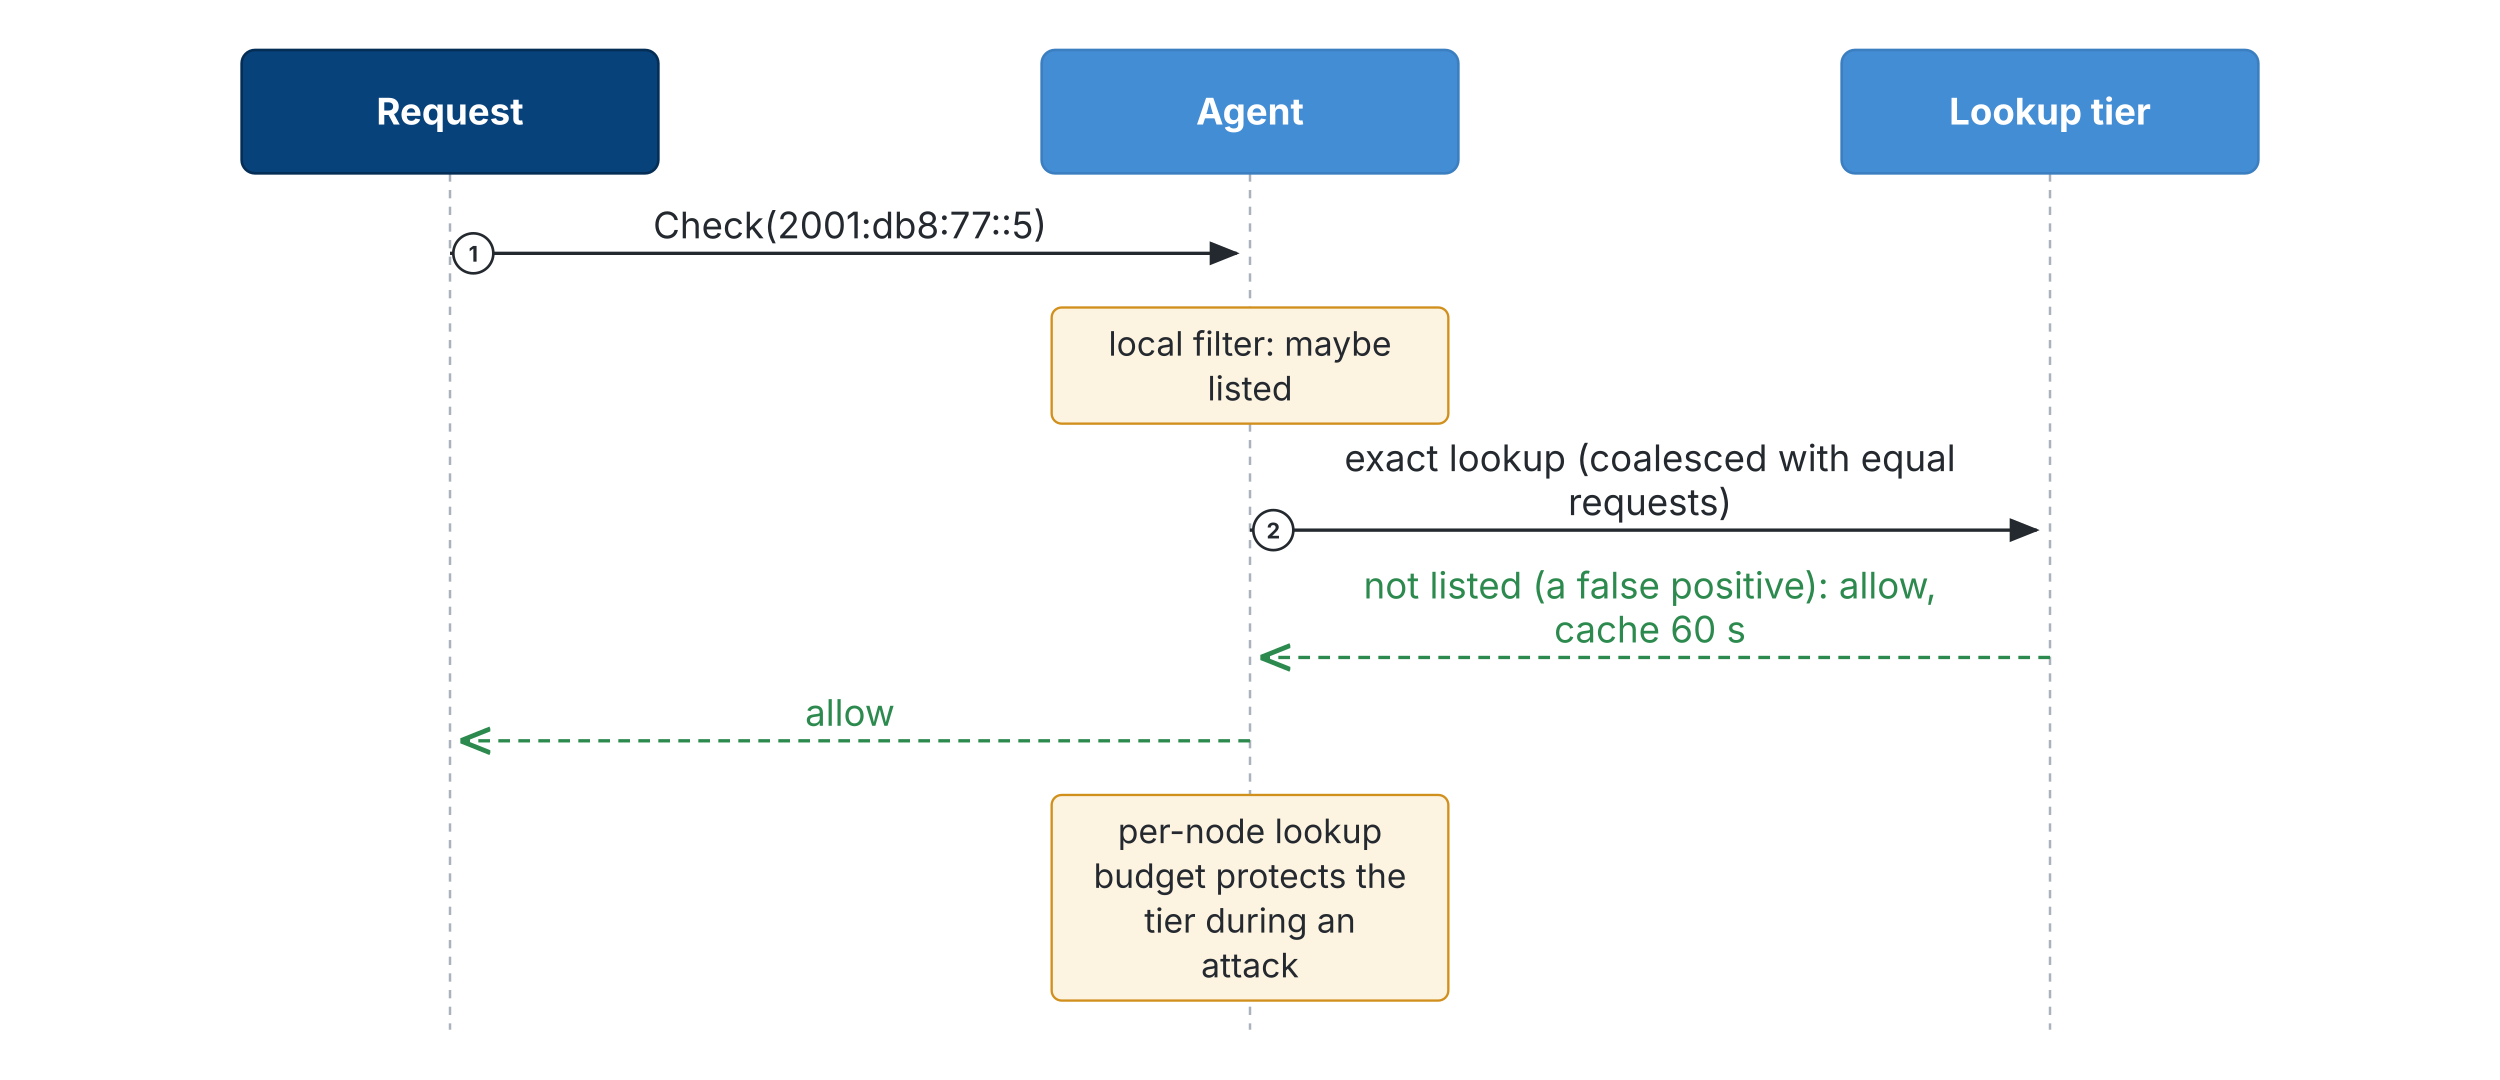
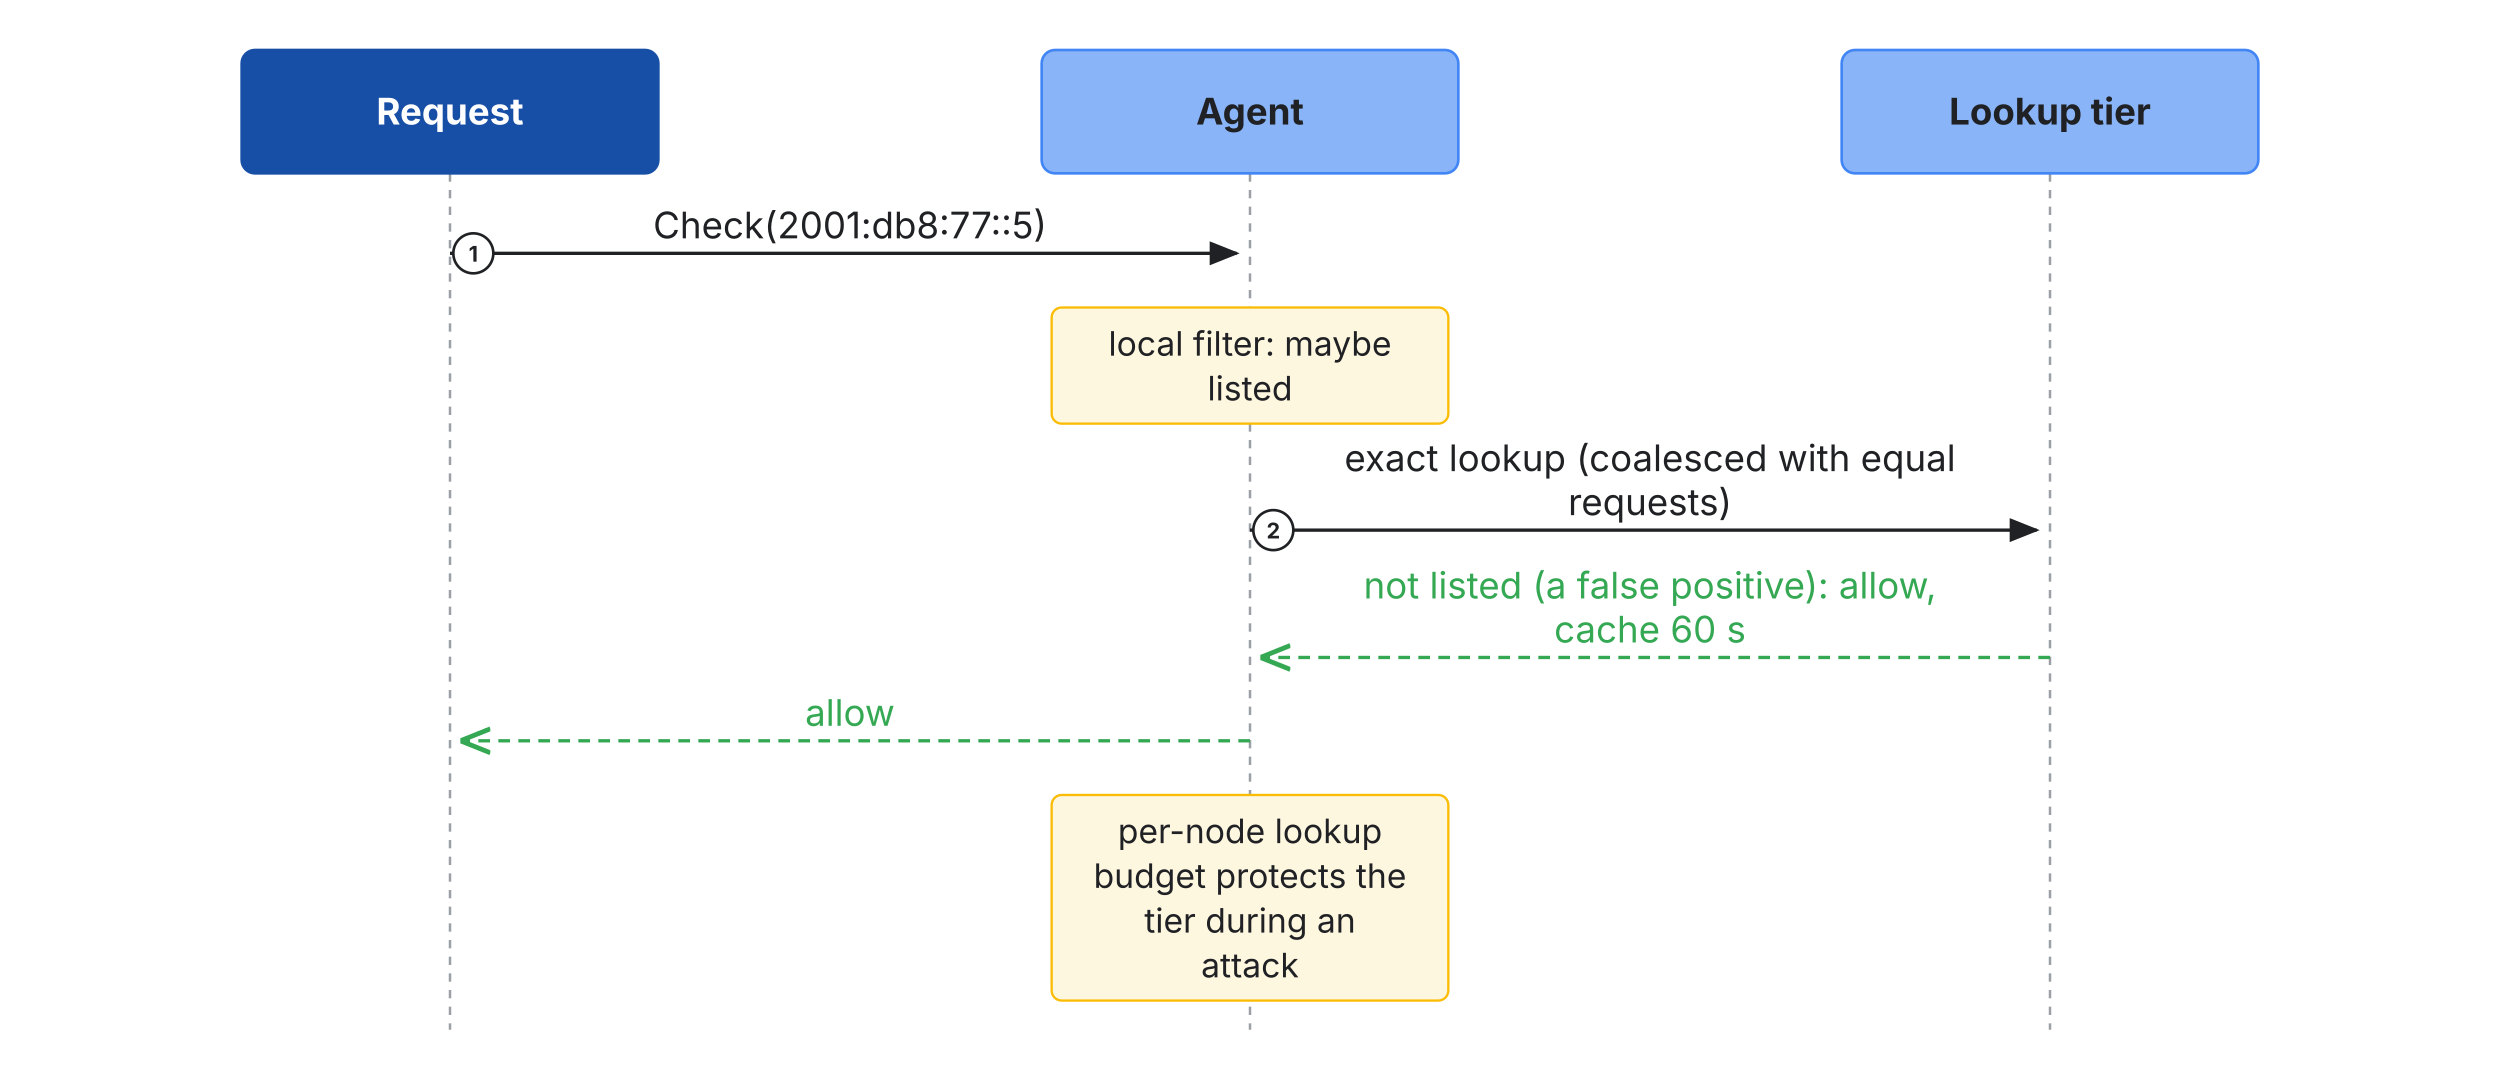
<svg xmlns="http://www.w3.org/2000/svg" class="seq" viewBox="0 0 1500 648" width="1500" height="648">
  <defs>
-     <marker id="sq-f-2d8a4e" viewBox="0 0 10 10" refX="9" refY="5" markerWidth="9" markerHeight="9" orient="auto">
-       <path d="M0,1 L10,5 L0,9 z" fill="#2d8a4e" />
+     <marker id="sq-f-ea4335" viewBox="0 0 10 10" refX="9" refY="5" markerWidth="9" markerHeight="9" orient="auto">
+       <path d="M0,1 L10,5 L0,9 z" fill="#ea4335" />
    </marker>
-     <marker id="sq-o-2d8a4e" viewBox="0 0 10 10" refX="9" refY="5" markerWidth="9" markerHeight="9" orient="auto">
-       <path d="M0,1 L10,5 L0,9" fill="none" stroke="#2d8a4e" stroke-width="1.6" />
+     <marker id="sq-o-ea4335" viewBox="0 0 10 10" refX="9" refY="5" markerWidth="9" markerHeight="9" orient="auto">
+       <path d="M0,1 L10,5 L0,9" fill="none" stroke="#ea4335" stroke-width="1.6" />
    </marker>
-     <marker id="sq-f-24292f" viewBox="0 0 10 10" refX="9" refY="5" markerWidth="9" markerHeight="9" orient="auto">
-       <path d="M0,1 L10,5 L0,9 z" fill="#24292f" />
+     <marker id="sq-f-202124" viewBox="0 0 10 10" refX="9" refY="5" markerWidth="9" markerHeight="9" orient="auto">
+       <path d="M0,1 L10,5 L0,9 z" fill="#202124" />
    </marker>
-     <marker id="sq-o-24292f" viewBox="0 0 10 10" refX="9" refY="5" markerWidth="9" markerHeight="9" orient="auto">
-       <path d="M0,1 L10,5 L0,9" fill="none" stroke="#24292f" stroke-width="1.6" />
+     <marker id="sq-o-202124" viewBox="0 0 10 10" refX="9" refY="5" markerWidth="9" markerHeight="9" orient="auto">
+       <path d="M0,1 L10,5 L0,9" fill="none" stroke="#202124" stroke-width="1.6" />
    </marker>
-     <marker id="sq-f-c8341f" viewBox="0 0 10 10" refX="9" refY="5" markerWidth="9" markerHeight="9" orient="auto">
-       <path d="M0,1 L10,5 L0,9 z" fill="#c8341f" />
+     <marker id="sq-f-34a853" viewBox="0 0 10 10" refX="9" refY="5" markerWidth="9" markerHeight="9" orient="auto">
+       <path d="M0,1 L10,5 L0,9 z" fill="#34a853" />
    </marker>
-     <marker id="sq-o-c8341f" viewBox="0 0 10 10" refX="9" refY="5" markerWidth="9" markerHeight="9" orient="auto">
-       <path d="M0,1 L10,5 L0,9" fill="none" stroke="#c8341f" stroke-width="1.6" />
+     <marker id="sq-o-34a853" viewBox="0 0 10 10" refX="9" refY="5" markerWidth="9" markerHeight="9" orient="auto">
+       <path d="M0,1 L10,5 L0,9" fill="none" stroke="#34a853" stroke-width="1.6" />
    </marker>
  </defs>
  <rect width="1500" height="648" fill="#ffffff" />
-   <line x1="270.0" y1="104" x2="270.0" y2="617.84" stroke="#aab3bd" stroke-width="1.5" stroke-dasharray="5 5" />
-   <rect x="145.0" y="30" width="250" height="74" rx="8" fill="#08427b" stroke="#052e56" stroke-width="1.6" />
-   <text x="270.0" y="74.7" text-anchor="middle" font-family="Inter, Helvetica, Arial, sans-serif" font-size="22" font-weight="700" fill="#ffffff">Request</text>
-   <line x1="750.0" y1="104" x2="750.0" y2="617.84" stroke="#aab3bd" stroke-width="1.5" stroke-dasharray="5 5" />
-   <rect x="625.0" y="30" width="250" height="74" rx="8" fill="#438dd5" stroke="#3c7fc0" stroke-width="1.6" />
-   <text x="750.0" y="74.7" text-anchor="middle" font-family="Inter, Helvetica, Arial, sans-serif" font-size="22" font-weight="700" fill="#ffffff">Agent</text>
-   <line x1="1230.0" y1="104" x2="1230.0" y2="617.84" stroke="#aab3bd" stroke-width="1.5" stroke-dasharray="5 5" />
-   <rect x="1105.0" y="30" width="250" height="74" rx="8" fill="#438dd5" stroke="#3c7fc0" stroke-width="1.6" />
-   <text x="1230.0" y="74.7" text-anchor="middle" font-family="Inter, Helvetica, Arial, sans-serif" font-size="22" font-weight="700" fill="#ffffff">Lookup tier</text>
-   <line x1="270.0" y1="152.0" x2="742.0" y2="152.0" stroke="#24292f" stroke-width="2" marker-end="url(#sq-f-24292f)" />
-   <circle cx="284.0" cy="152.0" r="12" fill="#ffffff" stroke="#24292f" stroke-width="1.6" />
-   <text x="284.0" y="157.0" text-anchor="middle" font-family="Inter, Helvetica, Arial, sans-serif" font-size="13" font-weight="700" fill="#24292f">1</text>
-   <text x="510.0" y="143.0" text-anchor="middle" font-family="Inter, Helvetica, Arial, sans-serif" font-size="22" fill="#24292f" font-weight="400" paint-order="stroke" stroke="#ffffff" stroke-width="5" stroke-linejoin="round">Check(2001:db8:77::5)</text>
-   <rect x="631.0" y="184.5" width="238.0" height="69.68" rx="6" fill="#fdf3e1" stroke="#d18f1c" stroke-width="1.4" />
-   <text x="750.0" y="213.4" text-anchor="middle" font-family="Inter, Helvetica, Arial, sans-serif" font-size="20.2" fill="#24292f">local filter: maybe</text>
-   <text x="750.0" y="240.24" text-anchor="middle" font-family="Inter, Helvetica, Arial, sans-serif" font-size="20.2" fill="#24292f">listed</text>
-   <line x1="750.0" y1="318.08" x2="1222.0" y2="318.08" stroke="#24292f" stroke-width="2" marker-end="url(#sq-f-24292f)" />
-   <circle cx="764.0" cy="318.08" r="12" fill="#ffffff" stroke="#24292f" stroke-width="1.6" />
-   <text x="764.0" y="323.08" text-anchor="middle" font-family="Inter, Helvetica, Arial, sans-serif" font-size="13" font-weight="700" fill="#24292f">2</text>
-   <text x="990.0" y="282.68" text-anchor="middle" font-family="Inter, Helvetica, Arial, sans-serif" font-size="22" fill="#24292f" font-weight="400" paint-order="stroke" stroke="#ffffff" stroke-width="5" stroke-linejoin="round">exact lookup (coalesced with equal</text>
-   <text x="990.0" y="309.08" text-anchor="middle" font-family="Inter, Helvetica, Arial, sans-serif" font-size="22" fill="#24292f" font-weight="400" paint-order="stroke" stroke="#ffffff" stroke-width="5" stroke-linejoin="round">requests)</text>
-   <line x1="1230.0" y1="394.48" x2="758.0" y2="394.48" stroke="#2d8a4e" stroke-width="2" stroke-dasharray="7 5" marker-end="url(#sq-o-2d8a4e)" />
-   <text x="990.0" y="359.08" text-anchor="middle" font-family="Inter, Helvetica, Arial, sans-serif" font-size="22" fill="#2d8a4e" font-weight="400" paint-order="stroke" stroke="#ffffff" stroke-width="5" stroke-linejoin="round">not listed (a false positive): allow,</text>
-   <text x="990.0" y="385.48" text-anchor="middle" font-family="Inter, Helvetica, Arial, sans-serif" font-size="22" fill="#2d8a4e" font-weight="400" paint-order="stroke" stroke="#ffffff" stroke-width="5" stroke-linejoin="round">cache 60 s</text>
-   <line x1="750.0" y1="444.48" x2="278.0" y2="444.48" stroke="#2d8a4e" stroke-width="2" stroke-dasharray="7 5" marker-end="url(#sq-o-2d8a4e)" />
-   <text x="510.0" y="435.48" text-anchor="middle" font-family="Inter, Helvetica, Arial, sans-serif" font-size="22" fill="#2d8a4e" font-weight="400" paint-order="stroke" stroke="#ffffff" stroke-width="5" stroke-linejoin="round">allow</text>
-   <rect x="631.0" y="476.98" width="238.0" height="123.36" rx="6" fill="#fdf3e1" stroke="#d18f1c" stroke-width="1.4" />
-   <text x="750.0" y="505.88" text-anchor="middle" font-family="Inter, Helvetica, Arial, sans-serif" font-size="20.2" fill="#24292f">per-node lookup</text>
-   <text x="750.0" y="532.72" text-anchor="middle" font-family="Inter, Helvetica, Arial, sans-serif" font-size="20.2" fill="#24292f">budget protects the</text>
-   <text x="750.0" y="559.56" text-anchor="middle" font-family="Inter, Helvetica, Arial, sans-serif" font-size="20.2" fill="#24292f">tier during an</text>
-   <text x="750.0" y="586.4" text-anchor="middle" font-family="Inter, Helvetica, Arial, sans-serif" font-size="20.2" fill="#24292f">attack</text>
+   <g data-k="p:rq">
+     <line x1="270.0" y1="104" x2="270.0" y2="617.84" stroke="#9aa0a6" stroke-width="1.5" stroke-dasharray="5 5" />
+     <rect x="145.0" y="30" width="250" height="74" rx="8" fill="#174ea6" stroke="#174ea6" stroke-width="1.6" />
+     <text x="270.0" y="74.7" text-anchor="middle" font-family="Inter, Roboto, sans-serif" font-size="22" font-weight="700" fill="#ffffff">Request</text>
+   </g>
+   <g data-k="p:ag">
+     <line x1="750.0" y1="104" x2="750.0" y2="617.84" stroke="#9aa0a6" stroke-width="1.5" stroke-dasharray="5 5" />
+     <rect x="625.0" y="30" width="250" height="74" rx="8" fill="#8ab4f8" stroke="#4285f4" stroke-width="1.6" />
+     <text x="750.0" y="74.7" text-anchor="middle" font-family="Inter, Roboto, sans-serif" font-size="22" font-weight="700" fill="#202124">Agent</text>
+   </g>
+   <g data-k="p:lk">
+     <line x1="1230.0" y1="104" x2="1230.0" y2="617.84" stroke="#9aa0a6" stroke-width="1.5" stroke-dasharray="5 5" />
+     <rect x="1105.0" y="30" width="250" height="74" rx="8" fill="#8ab4f8" stroke="#4285f4" stroke-width="1.6" />
+     <text x="1230.0" y="74.7" text-anchor="middle" font-family="Inter, Roboto, sans-serif" font-size="22" font-weight="700" fill="#202124">Lookup tier</text>
+   </g>
+   <g data-k="s:0">
+     <line x1="270.0" y1="152.0" x2="742.0" y2="152.0" stroke="#202124" stroke-width="2" marker-end="url(#sq-f-202124)" />
+     <circle cx="284.0" cy="152.0" r="12" fill="#ffffff" stroke="#202124" stroke-width="1.6" />
+     <text x="284.0" y="157.0" text-anchor="middle" font-family="Inter, Roboto, sans-serif" font-size="13" font-weight="700" fill="#202124">1</text>
+     <text x="510.0" y="143.0" text-anchor="middle" font-family="Inter, Roboto, sans-serif" font-size="22" fill="#202124" font-weight="400" paint-order="stroke" stroke="#ffffff" stroke-width="5" stroke-linejoin="round">Check(2001:db8:77::5)</text>
+   </g>
+   <g data-k="s:1">
+     <rect x="631.0" y="184.5" width="238.0" height="69.68" rx="6" fill="#fef7e0" stroke="#fbbc05" stroke-width="1.4" />
+     <text x="750.0" y="213.4" text-anchor="middle" font-family="Inter, Roboto, sans-serif" font-size="20.2" fill="#202124">local filter: maybe</text>
+     <text x="750.0" y="240.24" text-anchor="middle" font-family="Inter, Roboto, sans-serif" font-size="20.2" fill="#202124">listed</text>
+   </g>
+   <g data-k="s:2">
+     <line x1="750.0" y1="318.08" x2="1222.0" y2="318.08" stroke="#202124" stroke-width="2" marker-end="url(#sq-f-202124)" />
+     <circle cx="764.0" cy="318.08" r="12" fill="#ffffff" stroke="#202124" stroke-width="1.6" />
+     <text x="764.0" y="323.08" text-anchor="middle" font-family="Inter, Roboto, sans-serif" font-size="13" font-weight="700" fill="#202124">2</text>
+     <text x="990.0" y="282.68" text-anchor="middle" font-family="Inter, Roboto, sans-serif" font-size="22" fill="#202124" font-weight="400" paint-order="stroke" stroke="#ffffff" stroke-width="5" stroke-linejoin="round">exact lookup (coalesced with equal</text>
+     <text x="990.0" y="309.08" text-anchor="middle" font-family="Inter, Roboto, sans-serif" font-size="22" fill="#202124" font-weight="400" paint-order="stroke" stroke="#ffffff" stroke-width="5" stroke-linejoin="round">requests)</text>
+   </g>
+   <g data-k="s:3">
+     <line x1="1230.0" y1="394.48" x2="758.0" y2="394.48" stroke="#34a853" stroke-width="2" stroke-dasharray="7 5" marker-end="url(#sq-o-34a853)" />
+     <text x="990.0" y="359.08" text-anchor="middle" font-family="Inter, Roboto, sans-serif" font-size="22" fill="#34a853" font-weight="400" paint-order="stroke" stroke="#ffffff" stroke-width="5" stroke-linejoin="round">not listed (a false positive): allow,</text>
+     <text x="990.0" y="385.48" text-anchor="middle" font-family="Inter, Roboto, sans-serif" font-size="22" fill="#34a853" font-weight="400" paint-order="stroke" stroke="#ffffff" stroke-width="5" stroke-linejoin="round">cache 60 s</text>
+   </g>
+   <g data-k="s:4">
+     <line x1="750.0" y1="444.48" x2="278.0" y2="444.48" stroke="#34a853" stroke-width="2" stroke-dasharray="7 5" marker-end="url(#sq-o-34a853)" />
+     <text x="510.0" y="435.48" text-anchor="middle" font-family="Inter, Roboto, sans-serif" font-size="22" fill="#34a853" font-weight="400" paint-order="stroke" stroke="#ffffff" stroke-width="5" stroke-linejoin="round">allow</text>
+   </g>
+   <g data-k="s:5">
+     <rect x="631.0" y="476.98" width="238.0" height="123.36" rx="6" fill="#fef7e0" stroke="#fbbc05" stroke-width="1.4" />
+     <text x="750.0" y="505.88" text-anchor="middle" font-family="Inter, Roboto, sans-serif" font-size="20.2" fill="#202124">per-node lookup</text>
+     <text x="750.0" y="532.72" text-anchor="middle" font-family="Inter, Roboto, sans-serif" font-size="20.2" fill="#202124">budget protects the</text>
+     <text x="750.0" y="559.56" text-anchor="middle" font-family="Inter, Roboto, sans-serif" font-size="20.2" fill="#202124">tier during an</text>
+     <text x="750.0" y="586.4" text-anchor="middle" font-family="Inter, Roboto, sans-serif" font-size="20.2" fill="#202124">attack</text>
+   </g>
</svg>
